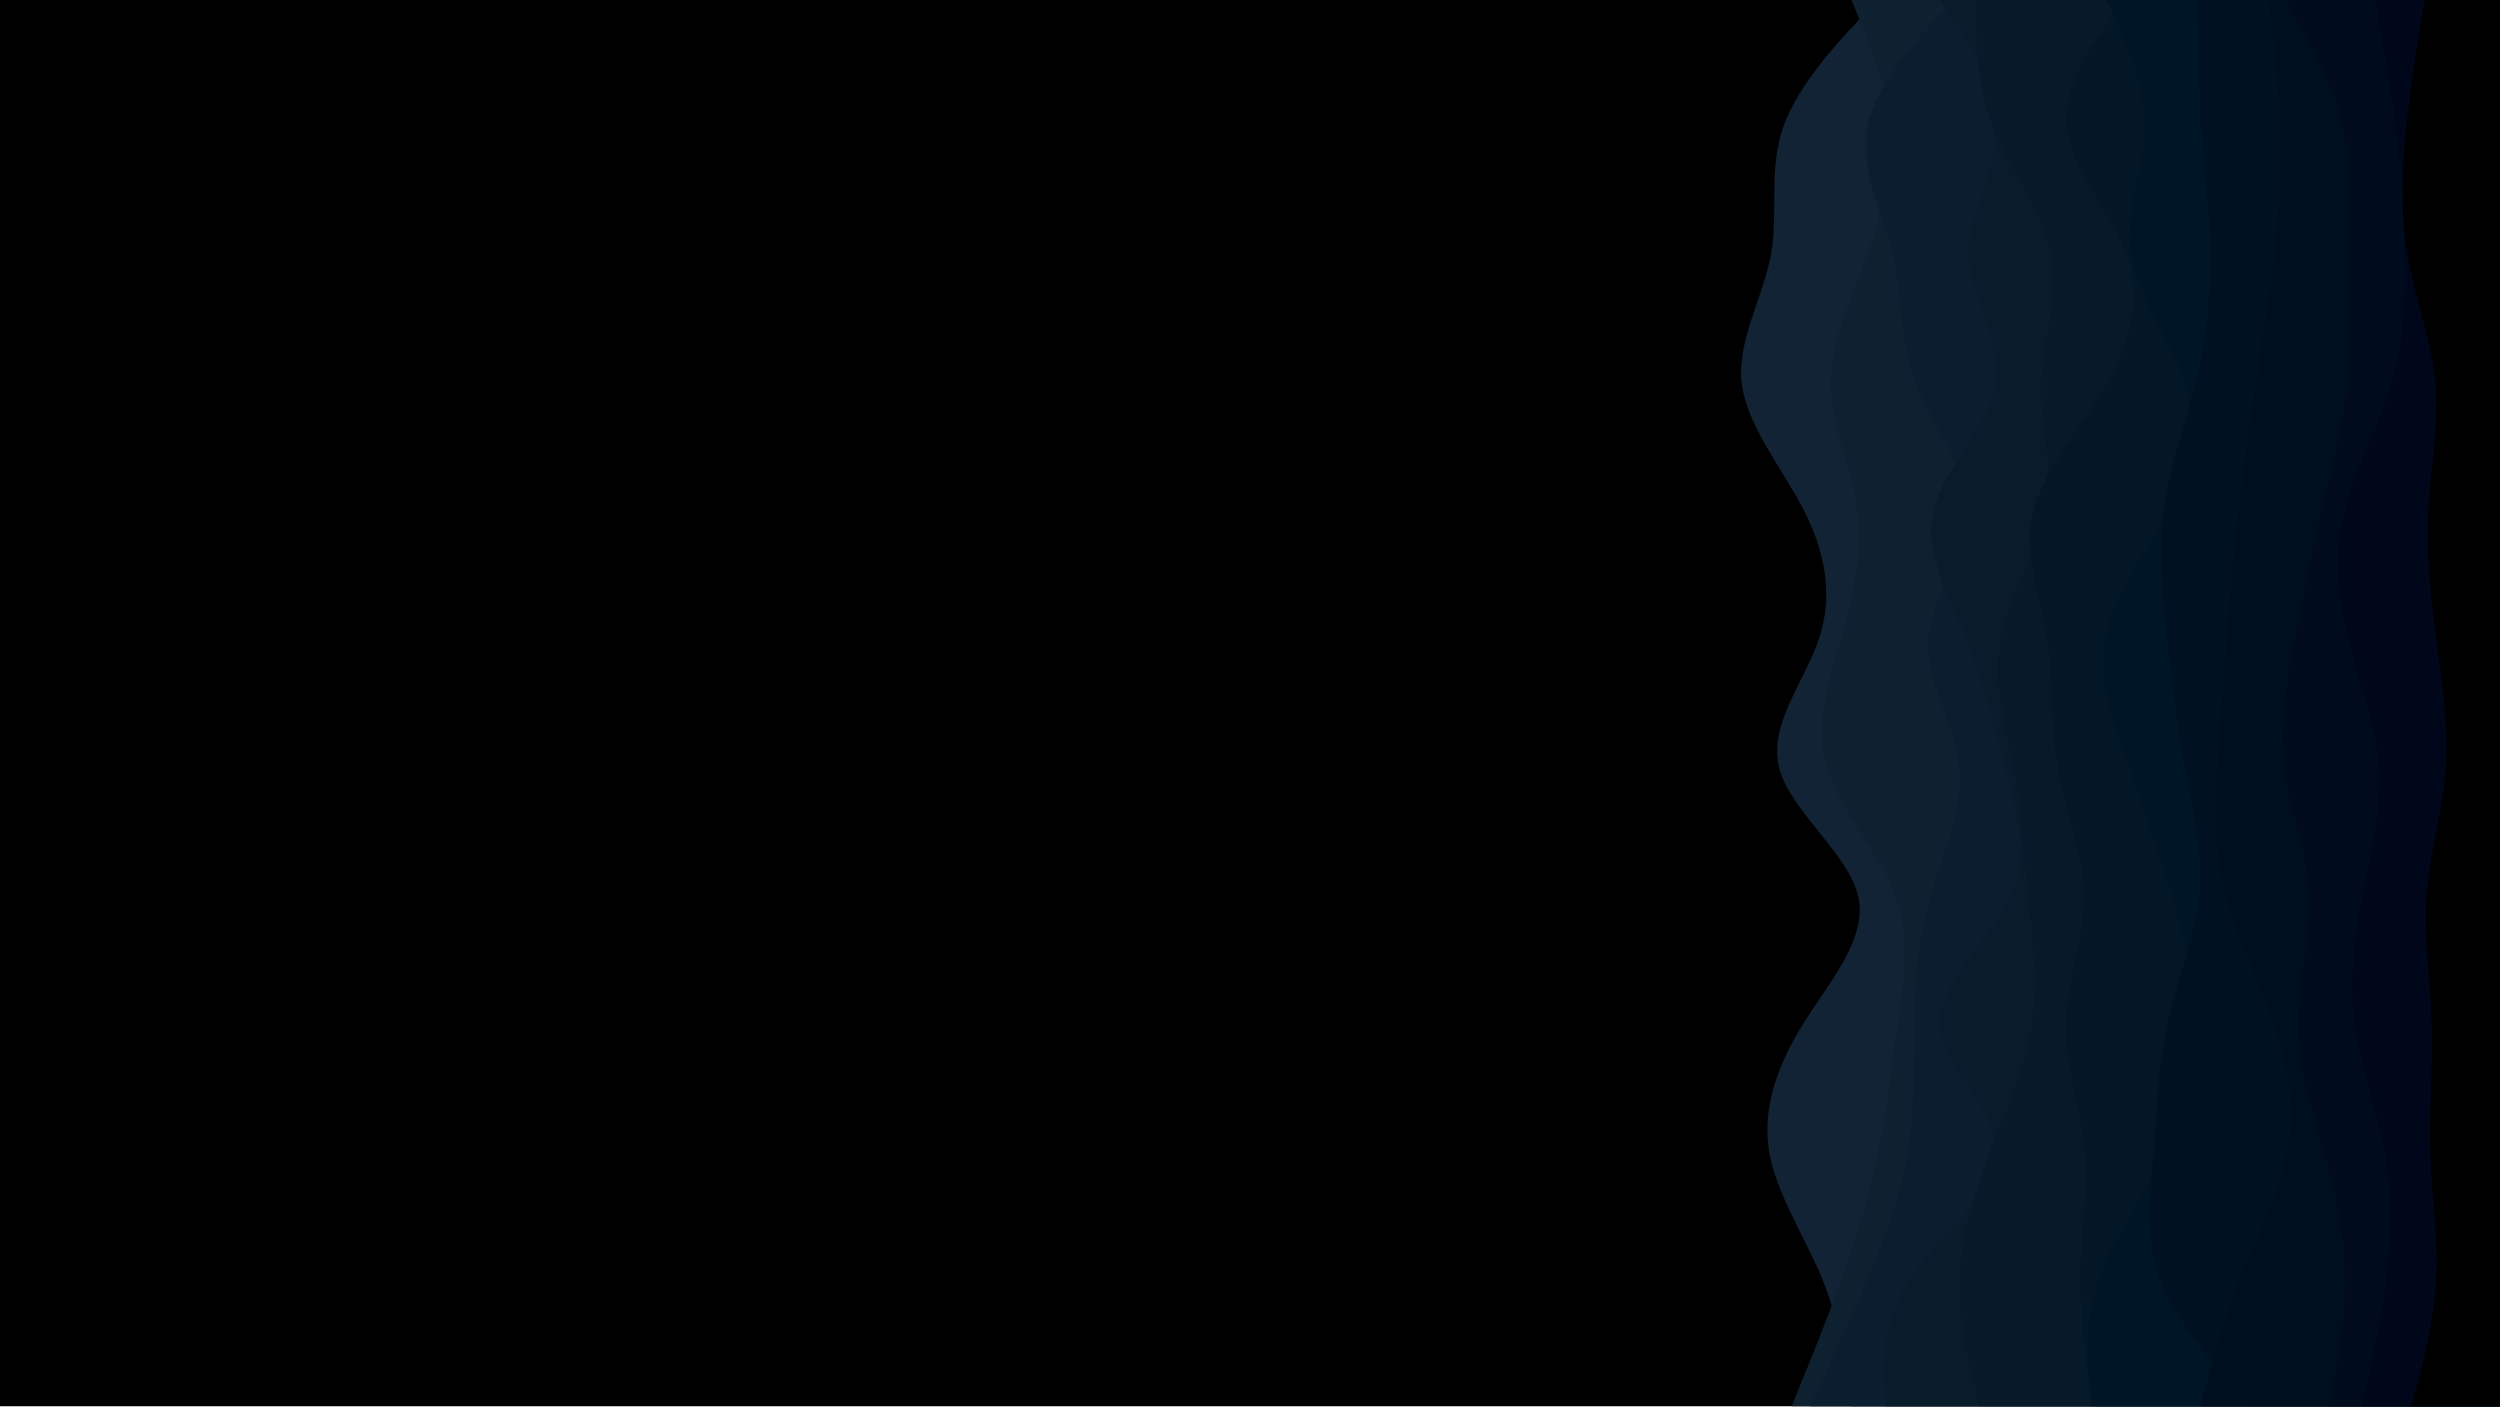
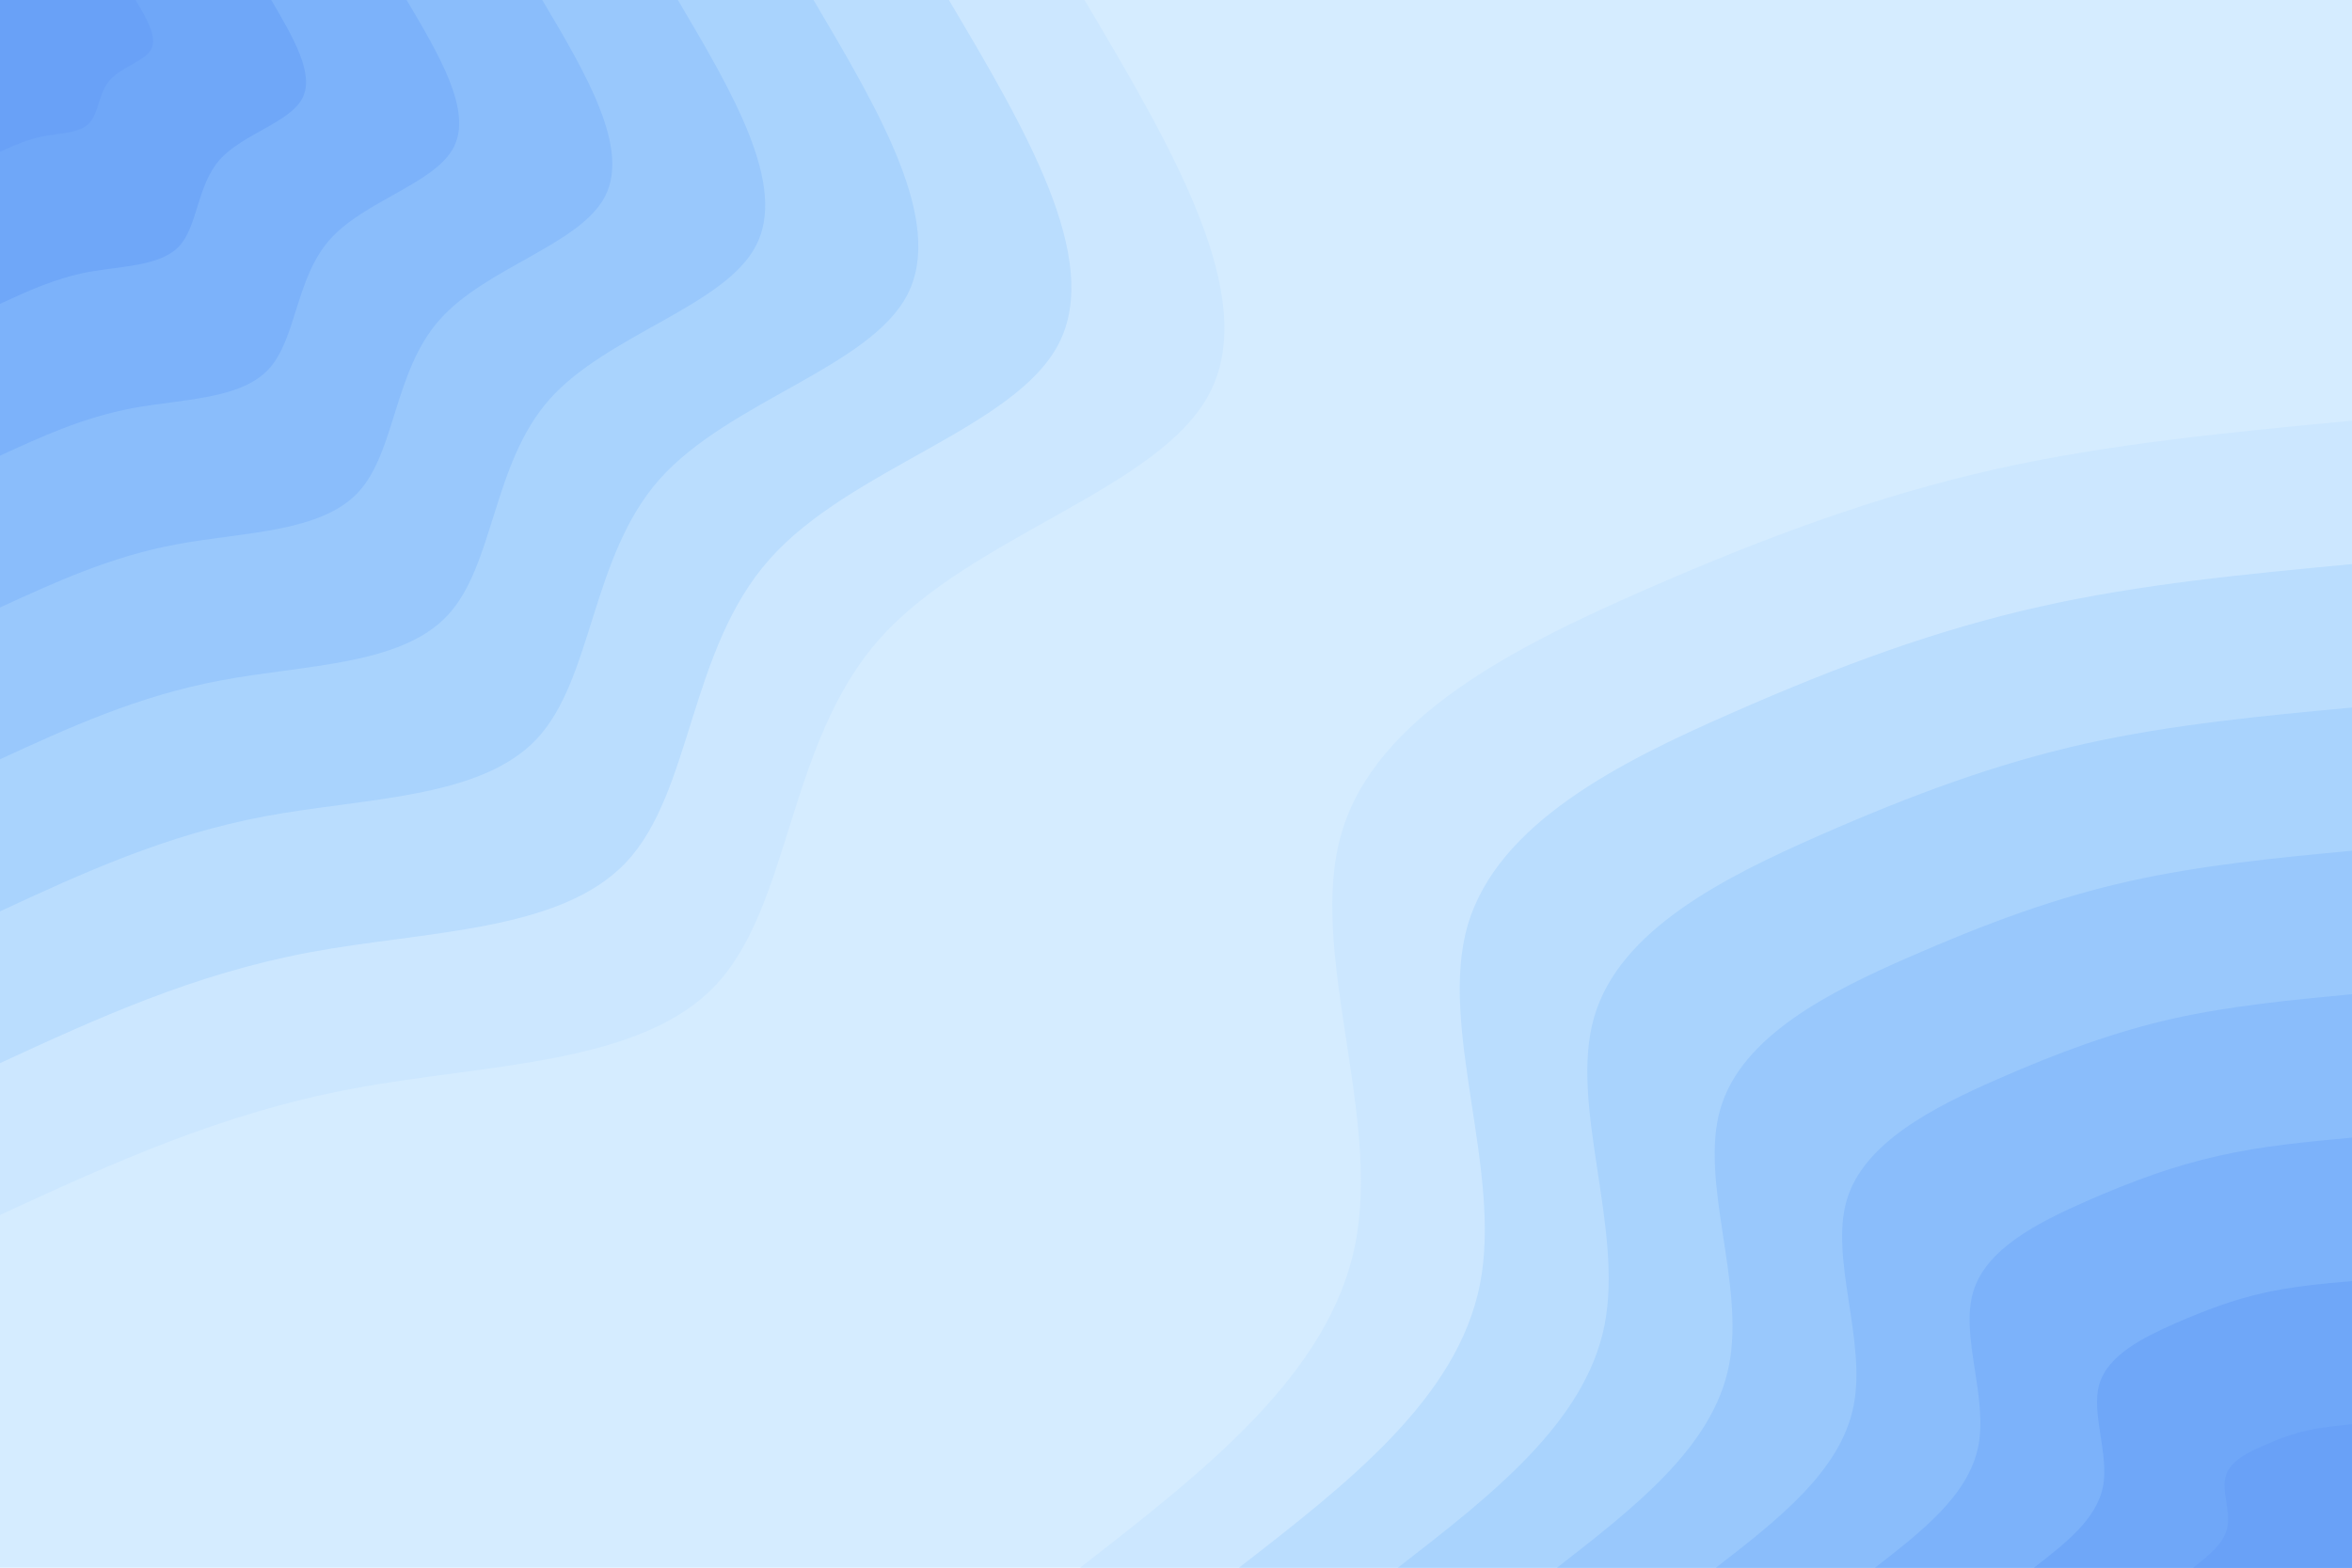
- <svg xmlns="http://www.w3.org/2000/svg" id="visual" viewBox="0 0 960 540" width="960" height="540" version="1.1">
-   <rect x="0" y="0" width="960" height="540" fill="#000000" />
-   <path d="M711 540L709.8 531.8C708.7 523.7 706.3 507.3 699.7 491C693 474.7 682 458.3 679.3 442C676.7 425.7 682.3 409.3 692.5 393C702.7 376.7 717.3 360.3 713.5 344C709.7 327.7 687.3 311.3 683.2 294.8C679 278.3 693 261.7 698.5 245.2C704 228.7 701 212.3 692.7 196C684.3 179.7 670.7 163.3 668.8 147C667 130.7 677 114.3 680 98C683 81.7 679 65.3 684.7 49C690.3 32.7 705.7 16.3 713.3 8.2L721 0L960 0L960 8.2C960 16.3 960 32.7 960 49C960 65.3 960 81.7 960 98C960 114.3 960 130.7 960 147C960 163.3 960 179.7 960 196C960 212.3 960 228.7 960 245.2C960 261.7 960 278.3 960 294.8C960 311.3 960 327.7 960 344C960 360.3 960 376.7 960 393C960 409.3 960 425.7 960 442C960 458.3 960 474.7 960 491C960 507.3 960 523.7 960 531.8L960 540Z" fill="#112334" />
-   <path d="M688 540L691.3 531.8C694.7 523.7 701.3 507.3 707.2 491C713 474.7 718 458.3 721.3 442C724.7 425.7 726.3 409.3 728.7 393C731 376.7 734 360.3 727.8 344C721.7 327.7 706.3 311.3 701.5 294.8C696.7 278.3 702.3 261.7 707 245.2C711.7 228.7 715.3 212.3 713.2 196C711 179.7 703 163.3 703 147C703 130.7 711 114.3 717 98C723 81.7 727 65.3 725.7 49C724.3 32.7 717.7 16.3 714.3 8.2L711 0L960 0L960 8.2C960 16.3 960 32.7 960 49C960 65.3 960 81.7 960 98C960 114.3 960 130.7 960 147C960 163.3 960 179.7 960 196C960 212.3 960 228.7 960 245.2C960 261.7 960 278.3 960 294.8C960 311.3 960 327.7 960 344C960 360.3 960 376.7 960 393C960 409.3 960 425.7 960 442C960 458.3 960 474.7 960 491C960 507.3 960 523.7 960 531.8L960 540Z" fill="#0e2131" />
-   <path d="M695 540L698.8 531.8C702.7 523.7 710.3 507.3 717.2 491C724 474.7 730 458.3 732.7 442C735.3 425.7 734.7 409.3 735 393C735.3 376.7 736.7 360.3 741.3 344C746 327.7 754 311.3 752.3 294.8C750.7 278.3 739.3 261.7 740.5 245.2C741.7 228.7 755.3 212.3 755.3 196C755.3 179.7 741.7 163.3 735.5 147C729.3 130.7 730.7 114.3 726.8 98C723 81.7 714 65.3 717 49C720 32.7 735 16.3 742.5 8.2L750 0L960 0L960 8.2C960 16.3 960 32.7 960 49C960 65.3 960 81.7 960 98C960 114.3 960 130.7 960 147C960 163.3 960 179.7 960 196C960 212.3 960 228.7 960 245.2C960 261.7 960 278.3 960 294.8C960 311.3 960 327.7 960 344C960 360.3 960 376.7 960 393C960 409.3 960 425.7 960 442C960 458.3 960 474.7 960 491C960 507.3 960 523.7 960 531.8L960 540Z" fill="#0b1e2f" />
-   <path d="M724 540L723.7 531.8C723.3 523.7 722.7 507.3 733.3 491C744 474.7 766 458.3 766.3 442C766.7 425.7 745.3 409.3 744.8 393C744.3 376.7 764.7 360.3 772.2 344C779.7 327.7 774.3 311.3 769.8 294.8C765.3 278.3 761.7 261.7 755 245.2C748.3 228.7 738.7 212.3 742.5 196C746.3 179.7 763.7 163.3 766.2 147C768.7 130.7 756.3 114.3 755.8 98C755.3 81.7 766.7 65.3 766.8 49C767 32.7 756 16.3 750.5 8.2L745 0L960 0L960 8.2C960 16.3 960 32.7 960 49C960 65.3 960 81.7 960 98C960 114.3 960 130.7 960 147C960 163.3 960 179.7 960 196C960 212.3 960 228.7 960 245.2C960 261.7 960 278.3 960 294.8C960 311.3 960 327.7 960 344C960 360.3 960 376.7 960 393C960 409.3 960 425.7 960 442C960 458.3 960 474.7 960 491C960 507.3 960 523.7 960 531.8L960 540Z" fill="#091c2c" />
-   <path d="M760 540L758 531.8C756 523.7 752 507.3 752.5 491C753 474.7 758 458.3 764.2 442C770.3 425.7 777.7 409.3 780.2 393C782.7 376.7 780.3 360.3 778.7 344C777 327.7 776 311.3 773 294.8C770 278.3 765 261.7 768.2 245.2C771.3 228.7 782.7 212.3 785.7 196C788.7 179.7 783.3 163.3 783.8 147C784.3 130.7 790.7 114.3 787.5 98C784.3 81.7 771.7 65.3 765.3 49C759 32.7 759 16.3 759 8.2L759 0L960 0L960 8.2C960 16.3 960 32.7 960 49C960 65.3 960 81.7 960 98C960 114.3 960 130.7 960 147C960 163.3 960 179.7 960 196C960 212.3 960 228.7 960 245.2C960 261.7 960 278.3 960 294.8C960 311.3 960 327.7 960 344C960 360.3 960 376.7 960 393C960 409.3 960 425.7 960 442C960 458.3 960 474.7 960 491C960 507.3 960 523.7 960 531.8L960 540Z" fill="#061a2a" />
-   <path d="M804 540L802.7 531.8C801.3 523.7 798.7 507.3 798.8 491C799 474.7 802 458.3 800.5 442C799 425.7 793 409.3 793.3 393C793.7 376.7 800.3 360.3 800.2 344C800 327.7 793 311.3 790.2 294.8C787.3 278.3 788.7 261.7 786 245.2C783.3 228.7 776.7 212.3 780.8 196C785 179.7 800 163.3 809.3 147C818.7 130.7 822.3 114.3 816.5 98C810.7 81.7 795.3 65.3 793.7 49C792 32.7 804 16.3 810 8.2L816 0L960 0L960 8.2C960 16.3 960 32.7 960 49C960 65.3 960 81.7 960 98C960 114.3 960 130.7 960 147C960 163.3 960 179.7 960 196C960 212.3 960 228.7 960 245.2C960 261.7 960 278.3 960 294.8C960 311.3 960 327.7 960 344C960 360.3 960 376.7 960 393C960 409.3 960 425.7 960 442C960 458.3 960 474.7 960 491C960 507.3 960 523.7 960 531.8L960 540Z" fill="#031727" />
-   <path d="M803 540L802.3 531.8C801.7 523.7 800.3 507.3 806 491C811.7 474.7 824.3 458.3 832.2 442C840 425.7 843 409.3 842.7 393C842.3 376.7 838.7 360.3 834 344C829.3 327.7 823.7 311.3 817.7 294.8C811.7 278.3 805.3 261.7 808.5 245.2C811.7 228.7 824.3 212.3 832.3 196C840.3 179.7 843.7 163.3 838.8 147C834 130.7 821 114.3 818.3 98C815.7 81.7 823.3 65.3 823.5 49C823.7 32.7 816.3 16.3 812.7 8.2L809 0L960 0L960 8.2C960 16.3 960 32.7 960 49C960 65.3 960 81.7 960 98C960 114.3 960 130.7 960 147C960 163.3 960 179.7 960 196C960 212.3 960 228.7 960 245.2C960 261.7 960 278.3 960 294.8C960 311.3 960 327.7 960 344C960 360.3 960 376.7 960 393C960 409.3 960 425.7 960 442C960 458.3 960 474.7 960 491C960 507.3 960 523.7 960 531.8L960 540Z" fill="#001525" />
-   <path d="M864 540L856.8 531.8C849.7 523.7 835.3 507.3 829.3 491C823.3 474.7 825.7 458.3 827 442C828.3 425.7 828.7 409.3 832.3 393C836 376.7 843 360.3 844.5 344C846 327.7 842 311.3 839 294.8C836 278.3 834 261.7 832.2 245.2C830.3 228.7 828.7 212.3 830.8 196C833 179.7 839 163.3 843 147C847 130.7 849 114.3 848.8 98C848.7 81.7 846.3 65.3 845.2 49C844 32.7 844 16.3 844 8.2L844 0L960 0L960 8.2C960 16.3 960 32.7 960 49C960 65.3 960 81.7 960 98C960 114.3 960 130.7 960 147C960 163.3 960 179.7 960 196C960 212.3 960 228.7 960 245.2C960 261.7 960 278.3 960 294.8C960 311.3 960 327.7 960 344C960 360.3 960 376.7 960 393C960 409.3 960 425.7 960 442C960 458.3 960 474.7 960 491C960 507.3 960 523.7 960 531.8L960 540Z" fill="#001222" />
-   <path d="M845 540L847.2 531.8C849.3 523.7 853.7 507.3 860.2 491C866.7 474.7 875.3 458.3 878.3 442C881.3 425.7 878.7 409.3 873 393C867.3 376.7 858.7 360.3 854.5 344C850.3 327.7 850.7 311.3 851.5 294.8C852.3 278.3 853.7 261.7 855 245.2C856.3 228.7 857.7 212.3 859.5 196C861.3 179.7 863.7 163.3 866.2 147C868.7 130.7 871.3 114.3 873.2 98C875 81.7 876 65.3 875.5 49C875 32.7 873 16.3 872 8.2L871 0L960 0L960 8.2C960 16.3 960 32.7 960 49C960 65.3 960 81.7 960 98C960 114.3 960 130.7 960 147C960 163.3 960 179.7 960 196C960 212.3 960 228.7 960 245.2C960 261.7 960 278.3 960 294.8C960 311.3 960 327.7 960 344C960 360.3 960 376.7 960 393C960 409.3 960 425.7 960 442C960 458.3 960 474.7 960 491C960 507.3 960 523.7 960 531.8L960 540Z" fill="#000f20" />
-   <path d="M894 540L895.7 531.8C897.3 523.7 900.7 507.3 900.5 491C900.3 474.7 896.7 458.3 892.2 442C887.7 425.7 882.3 409.3 882.3 393C882.3 376.7 887.7 360.3 886.8 344C886 327.7 879 311.3 877 294.8C875 278.3 878 261.7 881.2 245.2C884.3 228.7 887.7 212.3 891.5 196C895.3 179.7 899.7 163.3 901.2 147C902.7 130.7 901.3 114.3 901.5 98C901.7 81.7 903.3 65.3 899.7 49C896 32.7 887 16.3 882.5 8.2L878 0L960 0L960 8.2C960 16.3 960 32.7 960 49C960 65.3 960 81.7 960 98C960 114.3 960 130.7 960 147C960 163.3 960 179.7 960 196C960 212.3 960 228.7 960 245.2C960 261.7 960 278.3 960 294.8C960 311.3 960 327.7 960 344C960 360.3 960 376.7 960 393C960 409.3 960 425.7 960 442C960 458.3 960 474.7 960 491C960 507.3 960 523.7 960 531.8L960 540Z" fill="#000b1e" />
-   <path d="M907 540L908.8 531.8C910.7 523.7 914.3 507.3 916.3 491C918.3 474.7 918.7 458.3 915.7 442C912.7 425.7 906.3 409.3 904.2 393C902 376.7 904 360.3 907.2 344C910.3 327.7 914.7 311.3 913.5 294.8C912.3 278.3 905.7 261.7 901.7 245.2C897.7 228.7 896.3 212.3 900.3 196C904.3 179.7 913.7 163.3 918.5 147C923.3 130.7 923.7 114.3 923.3 98C923 81.7 922 65.3 920 49C918 32.7 915 16.3 913.5 8.2L912 0L960 0L960 8.2C960 16.3 960 32.7 960 49C960 65.3 960 81.7 960 98C960 114.3 960 130.7 960 147C960 163.3 960 179.7 960 196C960 212.3 960 228.7 960 245.2C960 261.7 960 278.3 960 294.8C960 311.3 960 327.7 960 344C960 360.3 960 376.7 960 393C960 409.3 960 425.7 960 442C960 458.3 960 474.7 960 491C960 507.3 960 523.7 960 531.8L960 540Z" fill="#00071b" />
-   <path d="M926 540L928.2 531.8C930.3 523.7 934.7 507.3 935.5 491C936.3 474.7 933.7 458.3 933.2 442C932.7 425.7 934.3 409.3 933.8 393C933.3 376.7 930.7 360.3 931.8 344C933 327.7 938 311.3 939.2 294.8C940.3 278.3 937.7 261.7 935.5 245.2C933.3 228.7 931.7 212.3 932.5 196C933.3 179.7 936.7 163.3 935.2 147C933.7 130.7 927.3 114.3 924.5 98C921.7 81.7 922.3 65.3 924 49C925.7 32.7 928.3 16.3 929.7 8.2L931 0L960 0L960 8.2C960 16.3 960 32.7 960 49C960 65.3 960 81.7 960 98C960 114.3 960 130.7 960 147C960 163.3 960 179.7 960 196C960 212.3 960 228.7 960 245.2C960 261.7 960 278.3 960 294.8C960 311.3 960 327.7 960 344C960 360.3 960 376.7 960 393C960 409.3 960 425.7 960 442C960 458.3 960 474.7 960 491C960 507.3 960 523.7 960 531.8L960 540Z" fill="#000000" />
+ <svg xmlns="http://www.w3.org/2000/svg" id="visual" viewBox="0 0 900 600" width="900" height="600" version="1.1">
+   <rect x="0" y="0" width="900" height="600" fill="#d5ecff" />
+   <defs>
+     <linearGradient id="grad1_0" x1="33.3%" y1="100%" x2="100%" y2="0%">
+       <stop offset="20%" stop-color="#69a1f7" stop-opacity="1" />
+       <stop offset="80%" stop-color="#69a1f7" stop-opacity="1" />
+     </linearGradient>
+   </defs>
+   <defs>
+     <linearGradient id="grad1_1" x1="33.3%" y1="100%" x2="100%" y2="0%">
+       <stop offset="20%" stop-color="#69a1f7" stop-opacity="1" />
+       <stop offset="80%" stop-color="#75acf9" stop-opacity="1" />
+     </linearGradient>
+   </defs>
+   <defs>
+     <linearGradient id="grad1_2" x1="33.3%" y1="100%" x2="100%" y2="0%">
+       <stop offset="20%" stop-color="#83b8fa" stop-opacity="1" />
+       <stop offset="80%" stop-color="#75acf9" stop-opacity="1" />
+     </linearGradient>
+   </defs>
+   <defs>
+     <linearGradient id="grad1_3" x1="33.3%" y1="100%" x2="100%" y2="0%">
+       <stop offset="20%" stop-color="#83b8fa" stop-opacity="1" />
+       <stop offset="80%" stop-color="#91c3fc" stop-opacity="1" />
+     </linearGradient>
+   </defs>
+   <defs>
+     <linearGradient id="grad1_4" x1="33.3%" y1="100%" x2="100%" y2="0%">
+       <stop offset="20%" stop-color="#a1cdfd" stop-opacity="1" />
+       <stop offset="80%" stop-color="#91c3fc" stop-opacity="1" />
+     </linearGradient>
+   </defs>
+   <defs>
+     <linearGradient id="grad1_5" x1="33.3%" y1="100%" x2="100%" y2="0%">
+       <stop offset="20%" stop-color="#a1cdfd" stop-opacity="1" />
+       <stop offset="80%" stop-color="#b1d8fd" stop-opacity="1" />
+     </linearGradient>
+   </defs>
+   <defs>
+     <linearGradient id="grad1_6" x1="33.3%" y1="100%" x2="100%" y2="0%">
+       <stop offset="20%" stop-color="#c3e2fe" stop-opacity="1" />
+       <stop offset="80%" stop-color="#b1d8fd" stop-opacity="1" />
+     </linearGradient>
+   </defs>
+   <defs>
+     <linearGradient id="grad1_7" x1="33.3%" y1="100%" x2="100%" y2="0%">
+       <stop offset="20%" stop-color="#c3e2fe" stop-opacity="1" />
+       <stop offset="80%" stop-color="#d5ecff" stop-opacity="1" />
+     </linearGradient>
+   </defs>
+   <defs>
+     <linearGradient id="grad2_0" x1="0%" y1="100%" x2="66.7%" y2="0%">
+       <stop offset="20%" stop-color="#69a1f7" stop-opacity="1" />
+       <stop offset="80%" stop-color="#69a1f7" stop-opacity="1" />
+     </linearGradient>
+   </defs>
+   <defs>
+     <linearGradient id="grad2_1" x1="0%" y1="100%" x2="66.7%" y2="0%">
+       <stop offset="20%" stop-color="#75acf9" stop-opacity="1" />
+       <stop offset="80%" stop-color="#69a1f7" stop-opacity="1" />
+     </linearGradient>
+   </defs>
+   <defs>
+     <linearGradient id="grad2_2" x1="0%" y1="100%" x2="66.7%" y2="0%">
+       <stop offset="20%" stop-color="#75acf9" stop-opacity="1" />
+       <stop offset="80%" stop-color="#83b8fa" stop-opacity="1" />
+     </linearGradient>
+   </defs>
+   <defs>
+     <linearGradient id="grad2_3" x1="0%" y1="100%" x2="66.7%" y2="0%">
+       <stop offset="20%" stop-color="#91c3fc" stop-opacity="1" />
+       <stop offset="80%" stop-color="#83b8fa" stop-opacity="1" />
+     </linearGradient>
+   </defs>
+   <defs>
+     <linearGradient id="grad2_4" x1="0%" y1="100%" x2="66.7%" y2="0%">
+       <stop offset="20%" stop-color="#91c3fc" stop-opacity="1" />
+       <stop offset="80%" stop-color="#a1cdfd" stop-opacity="1" />
+     </linearGradient>
+   </defs>
+   <defs>
+     <linearGradient id="grad2_5" x1="0%" y1="100%" x2="66.7%" y2="0%">
+       <stop offset="20%" stop-color="#b1d8fd" stop-opacity="1" />
+       <stop offset="80%" stop-color="#a1cdfd" stop-opacity="1" />
+     </linearGradient>
+   </defs>
+   <defs>
+     <linearGradient id="grad2_6" x1="0%" y1="100%" x2="66.7%" y2="0%">
+       <stop offset="20%" stop-color="#b1d8fd" stop-opacity="1" />
+       <stop offset="80%" stop-color="#c3e2fe" stop-opacity="1" />
+     </linearGradient>
+   </defs>
+   <defs>
+     <linearGradient id="grad2_7" x1="0%" y1="100%" x2="66.7%" y2="0%">
+       <stop offset="20%" stop-color="#d5ecff" stop-opacity="1" />
+       <stop offset="80%" stop-color="#c3e2fe" stop-opacity="1" />
+     </linearGradient>
+   </defs>
+   <g transform="translate(900, 600)">
+     <path d="M-486.7 0C-439 -37.1 -391.2 -74.1 -381.4 -123.9C-371.5 -173.7 -399.7 -236.2 -386.7 -281C-373.8 -325.7 -319.8 -352.6 -271.6 -373.8C-223.3 -395 -180.9 -410.4 -136.6 -420.4C-92.3 -430.3 -46.1 -434.6 0 -439L0 0Z" fill="#cce7ff" />
+     <path d="M-425.9 0C-384.1 -32.4 -342.3 -64.9 -333.7 -108.4C-325.1 -152 -349.7 -206.7 -338.4 -245.8C-327 -285 -279.8 -308.5 -237.6 -327C-195.4 -345.6 -158.3 -359.1 -119.5 -367.8C-80.8 -376.5 -40.4 -380.3 0 -384.1L0 0Z" fill="#baddfe" />
+     <path d="M-365.1 0C-329.2 -27.8 -293.4 -55.6 -286 -92.9C-278.7 -130.3 -299.7 -177.2 -290 -210.7C-280.3 -244.3 -239.8 -264.4 -203.7 -280.3C-167.5 -296.2 -135.7 -307.8 -102.4 -315.3C-69.2 -322.7 -34.6 -326 0 -329.2L0 0Z" fill="#a9d3fd" />
+     <path d="M-304.2 0C-274.4 -23.2 -244.5 -46.3 -238.4 -77.4C-232.2 -108.6 -249.8 -147.7 -241.7 -175.6C-233.6 -203.5 -199.9 -220.4 -169.7 -233.6C-139.6 -246.8 -113.1 -256.5 -85.4 -262.7C-57.7 -268.9 -28.8 -271.7 0 -274.4L0 0Z" fill="#99c8fc" />
+     <path d="M-243.4 0C-219.5 -18.5 -195.6 -37.1 -190.7 -62C-185.8 -86.9 -199.8 -118.1 -193.4 -140.5C-186.9 -162.8 -159.9 -176.3 -135.8 -186.9C-111.7 -197.5 -90.4 -205.2 -68.3 -210.2C-46.1 -215.1 -23.1 -217.3 0 -219.5L0 0Z" fill="#8abdfb" />
+     <path d="M-182.5 0C-164.6 -13.9 -146.7 -27.8 -143 -46.5C-139.3 -65.1 -149.9 -88.6 -145 -105.4C-140.2 -122.1 -119.9 -132.2 -101.8 -140.2C-83.8 -148.1 -67.8 -153.9 -51.2 -157.6C-34.6 -161.4 -17.3 -163 0 -164.6L0 0Z" fill="#7cb2fa" />
+     <path d="M-121.7 0C-109.7 -9.3 -97.8 -18.5 -95.3 -31C-92.9 -43.4 -99.9 -59.1 -96.7 -70.2C-93.4 -81.4 -79.9 -88.1 -67.9 -93.4C-55.8 -98.7 -45.2 -102.6 -34.1 -105.1C-23.1 -107.6 -11.5 -108.7 0 -109.7L0 0Z" fill="#6fa7f8" />
+     <path d="M-60.8 0C-54.9 -4.6 -48.9 -9.3 -47.7 -15.5C-46.4 -21.7 -50 -29.5 -48.3 -35.1C-46.7 -40.7 -40 -44.1 -33.9 -46.7C-27.9 -49.4 -22.6 -51.3 -17.1 -52.5C-11.5 -53.8 -5.8 -54.3 0 -54.9L0 0Z" fill="#69a1f7" />
+   </g>
+   <g transform="translate(0, 0)">
+     <path d="M415 0C448.6 56.7 482.1 113.4 462.9 150.4C443.7 187.4 371.8 204.8 336.6 244.5C301.3 284.2 302.7 346.3 273.9 377C245.1 407.7 186 407.1 135.3 416.6C84.7 426 42.3 445.5 0 465L0 0Z" fill="#cce7ff" />
+     <path d="M363.1 0C392.5 49.6 421.8 99.2 405.1 131.6C388.3 164 325.3 179.2 294.5 214C263.6 248.7 264.9 303 239.7 329.9C214.5 356.8 162.8 356.2 118.4 364.5C74.1 372.8 37 389.8 0 406.9L0 0Z" fill="#baddfe" />
+     <path d="M311.3 0C336.4 42.5 361.6 85 347.2 112.8C332.8 140.6 278.9 153.6 252.4 183.4C226 213.2 227 259.7 205.4 282.8C183.8 305.8 139.5 305.3 101.5 312.4C63.5 319.5 31.7 334.1 0 348.8L0 0Z" fill="#a9d3fd" />
+     <path d="M259.4 0C280.3 35.4 301.3 70.9 289.3 94C277.3 117.2 232.4 128 210.3 152.8C188.3 177.6 189.2 216.4 171.2 235.6C153.2 254.8 116.3 254.4 84.6 260.4C52.9 266.3 26.5 278.4 0 290.6L0 0Z" fill="#99c8fc" />
+     <path d="M207.5 0C224.3 28.3 241.1 56.7 231.5 75.2C221.9 93.7 185.9 102.4 168.3 122.3C150.6 142.1 151.4 173.1 137 188.5C122.5 203.9 93 203.6 67.7 208.3C42.3 213 21.2 222.8 0 232.5L0 0Z" fill="#8abdfb" />
+     <path d="M155.6 0C168.2 21.3 180.8 42.5 173.6 56.4C166.4 70.3 139.4 76.8 126.2 91.7C113 106.6 113.5 129.9 102.7 141.4C91.9 152.9 69.8 152.7 50.8 156.2C31.7 159.8 15.9 167.1 0 174.4L0 0Z" fill="#7cb2fa" />
+     <path d="M103.8 0C112.1 14.2 120.5 28.3 115.7 37.6C110.9 46.9 93 51.2 84.1 61.1C75.3 71.1 75.7 86.6 68.5 94.3C61.3 101.9 46.5 101.8 33.8 104.1C21.2 106.5 10.6 111.4 0 116.3L0 0Z" fill="#6fa7f8" />
+     <path d="M51.9 0C56.1 7.1 60.3 14.2 57.9 18.8C55.5 23.4 46.5 25.6 42.1 30.6C37.7 35.5 37.8 43.3 34.2 47.1C30.6 51 23.3 50.9 16.9 52.1C10.6 53.3 5.3 55.7 0 58.1L0 0Z" fill="#69a1f7" />
+   </g>
</svg>
